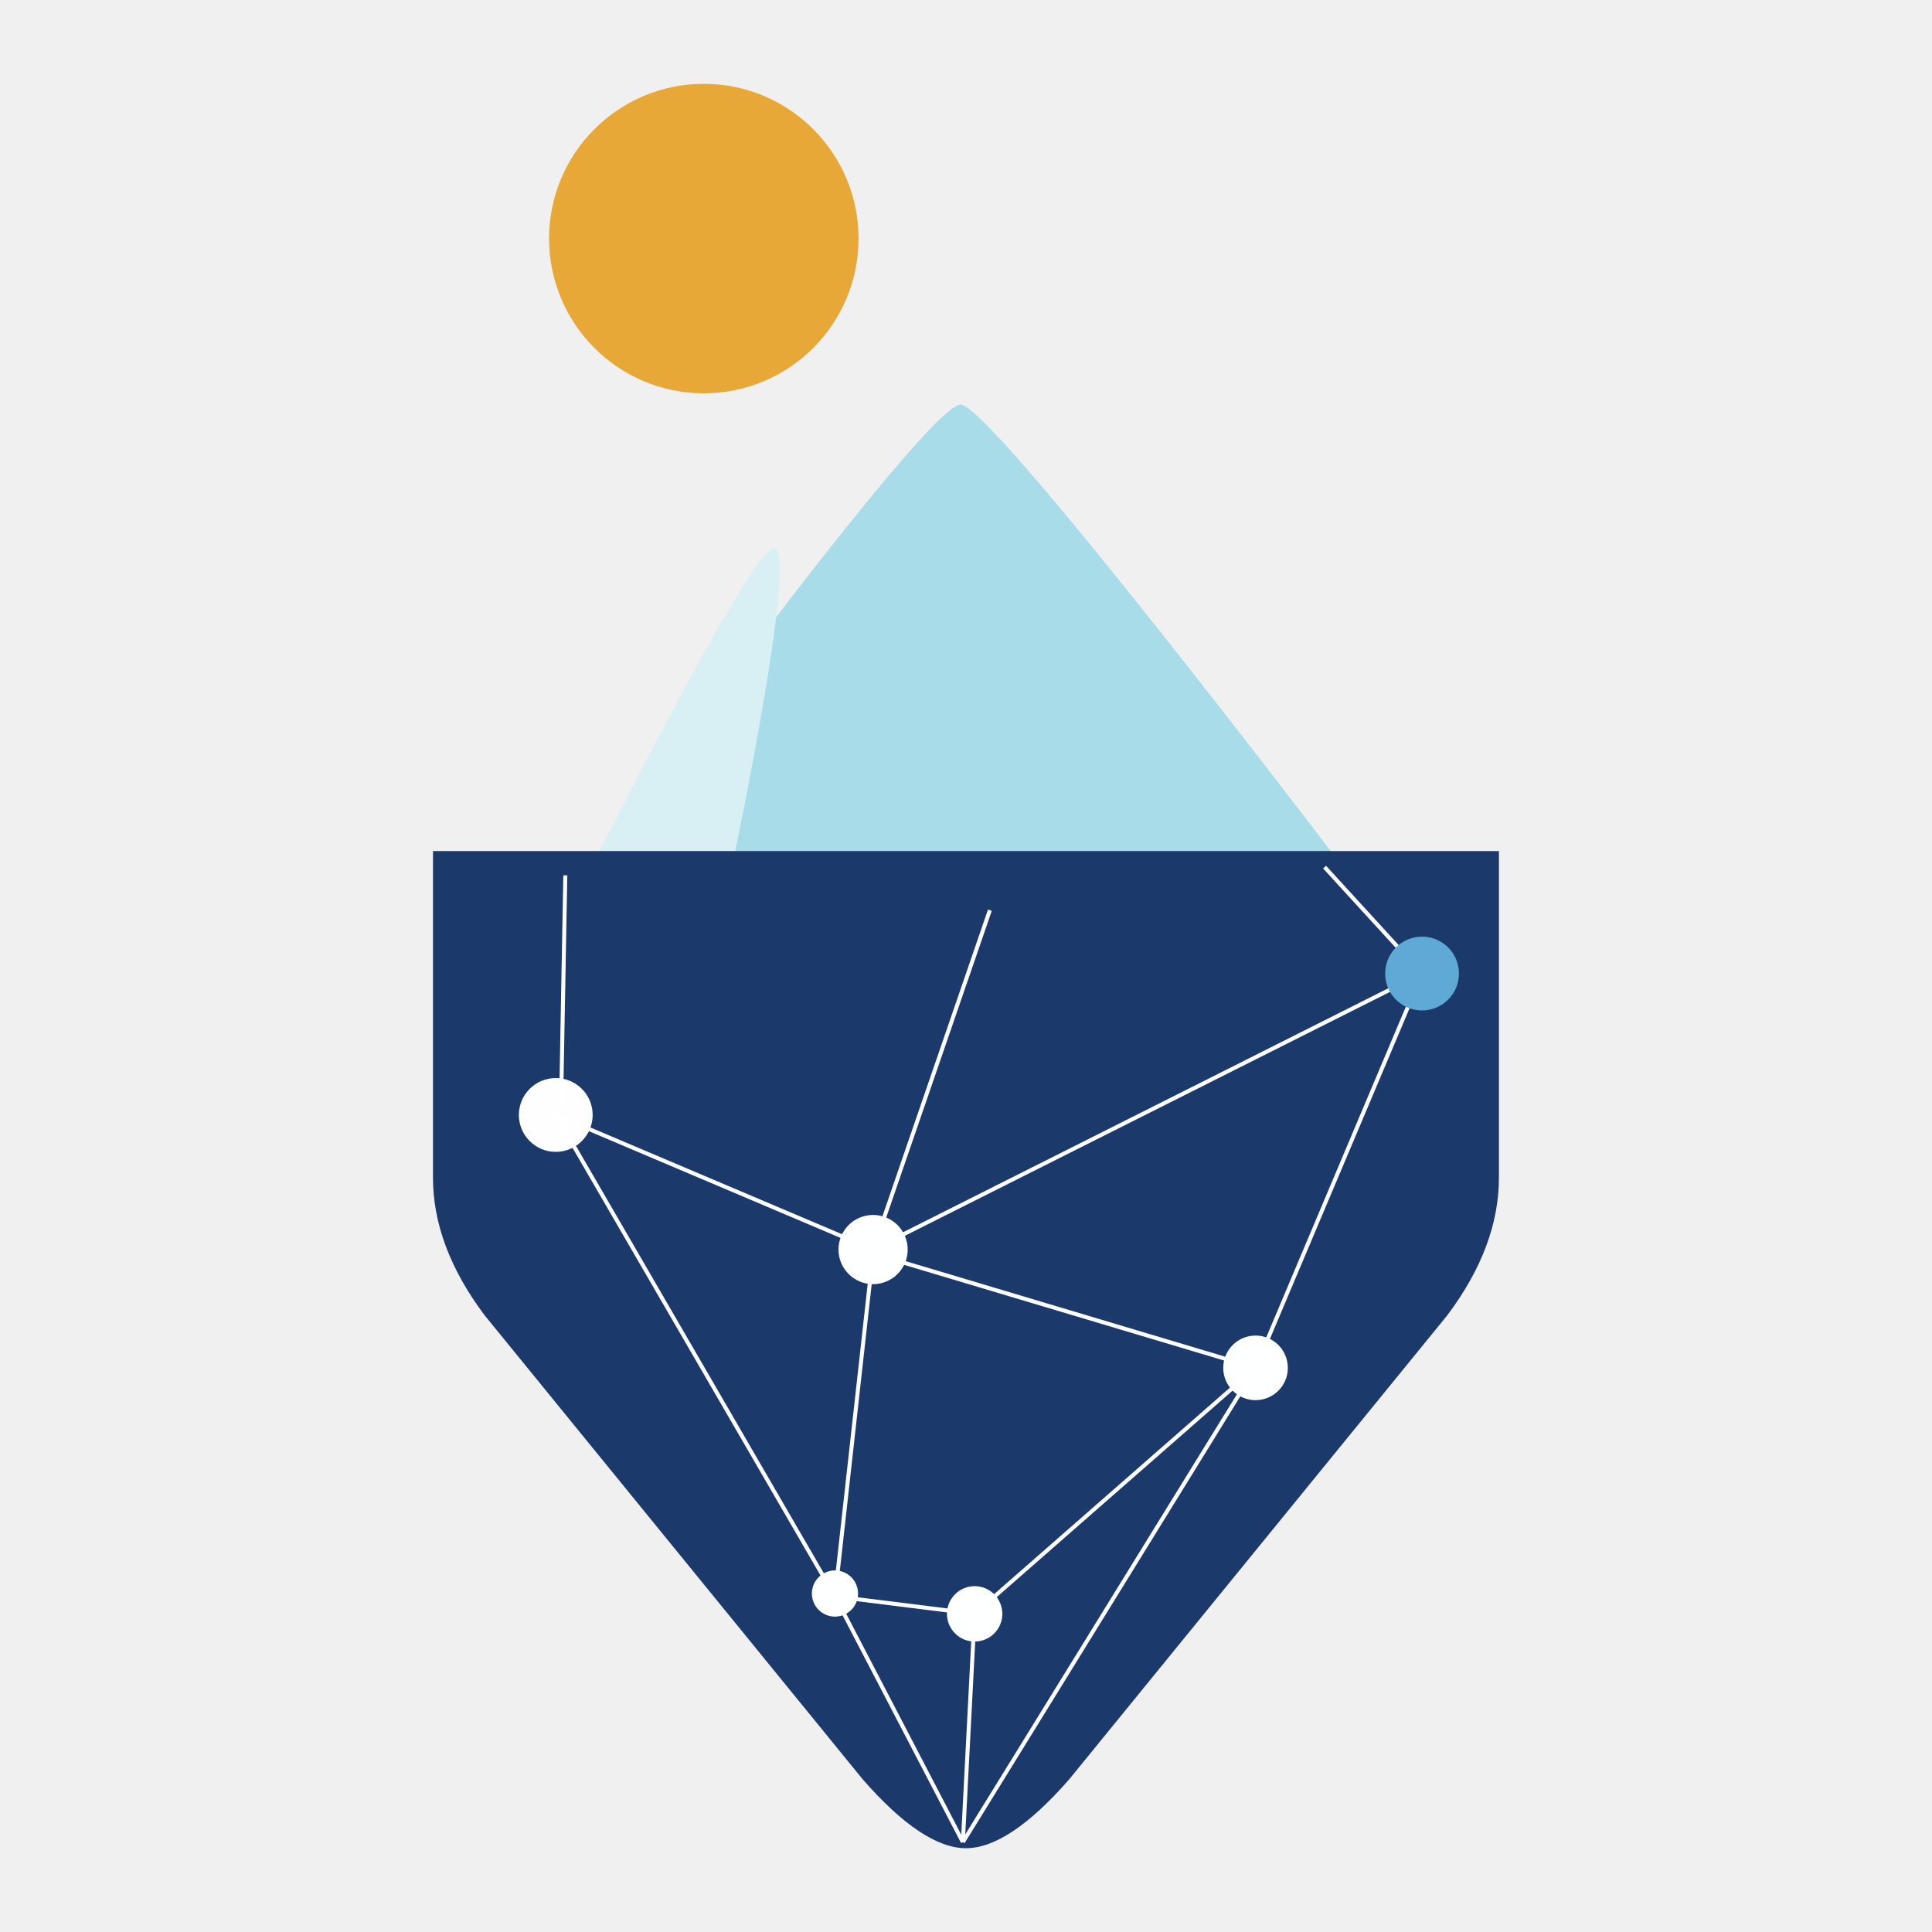
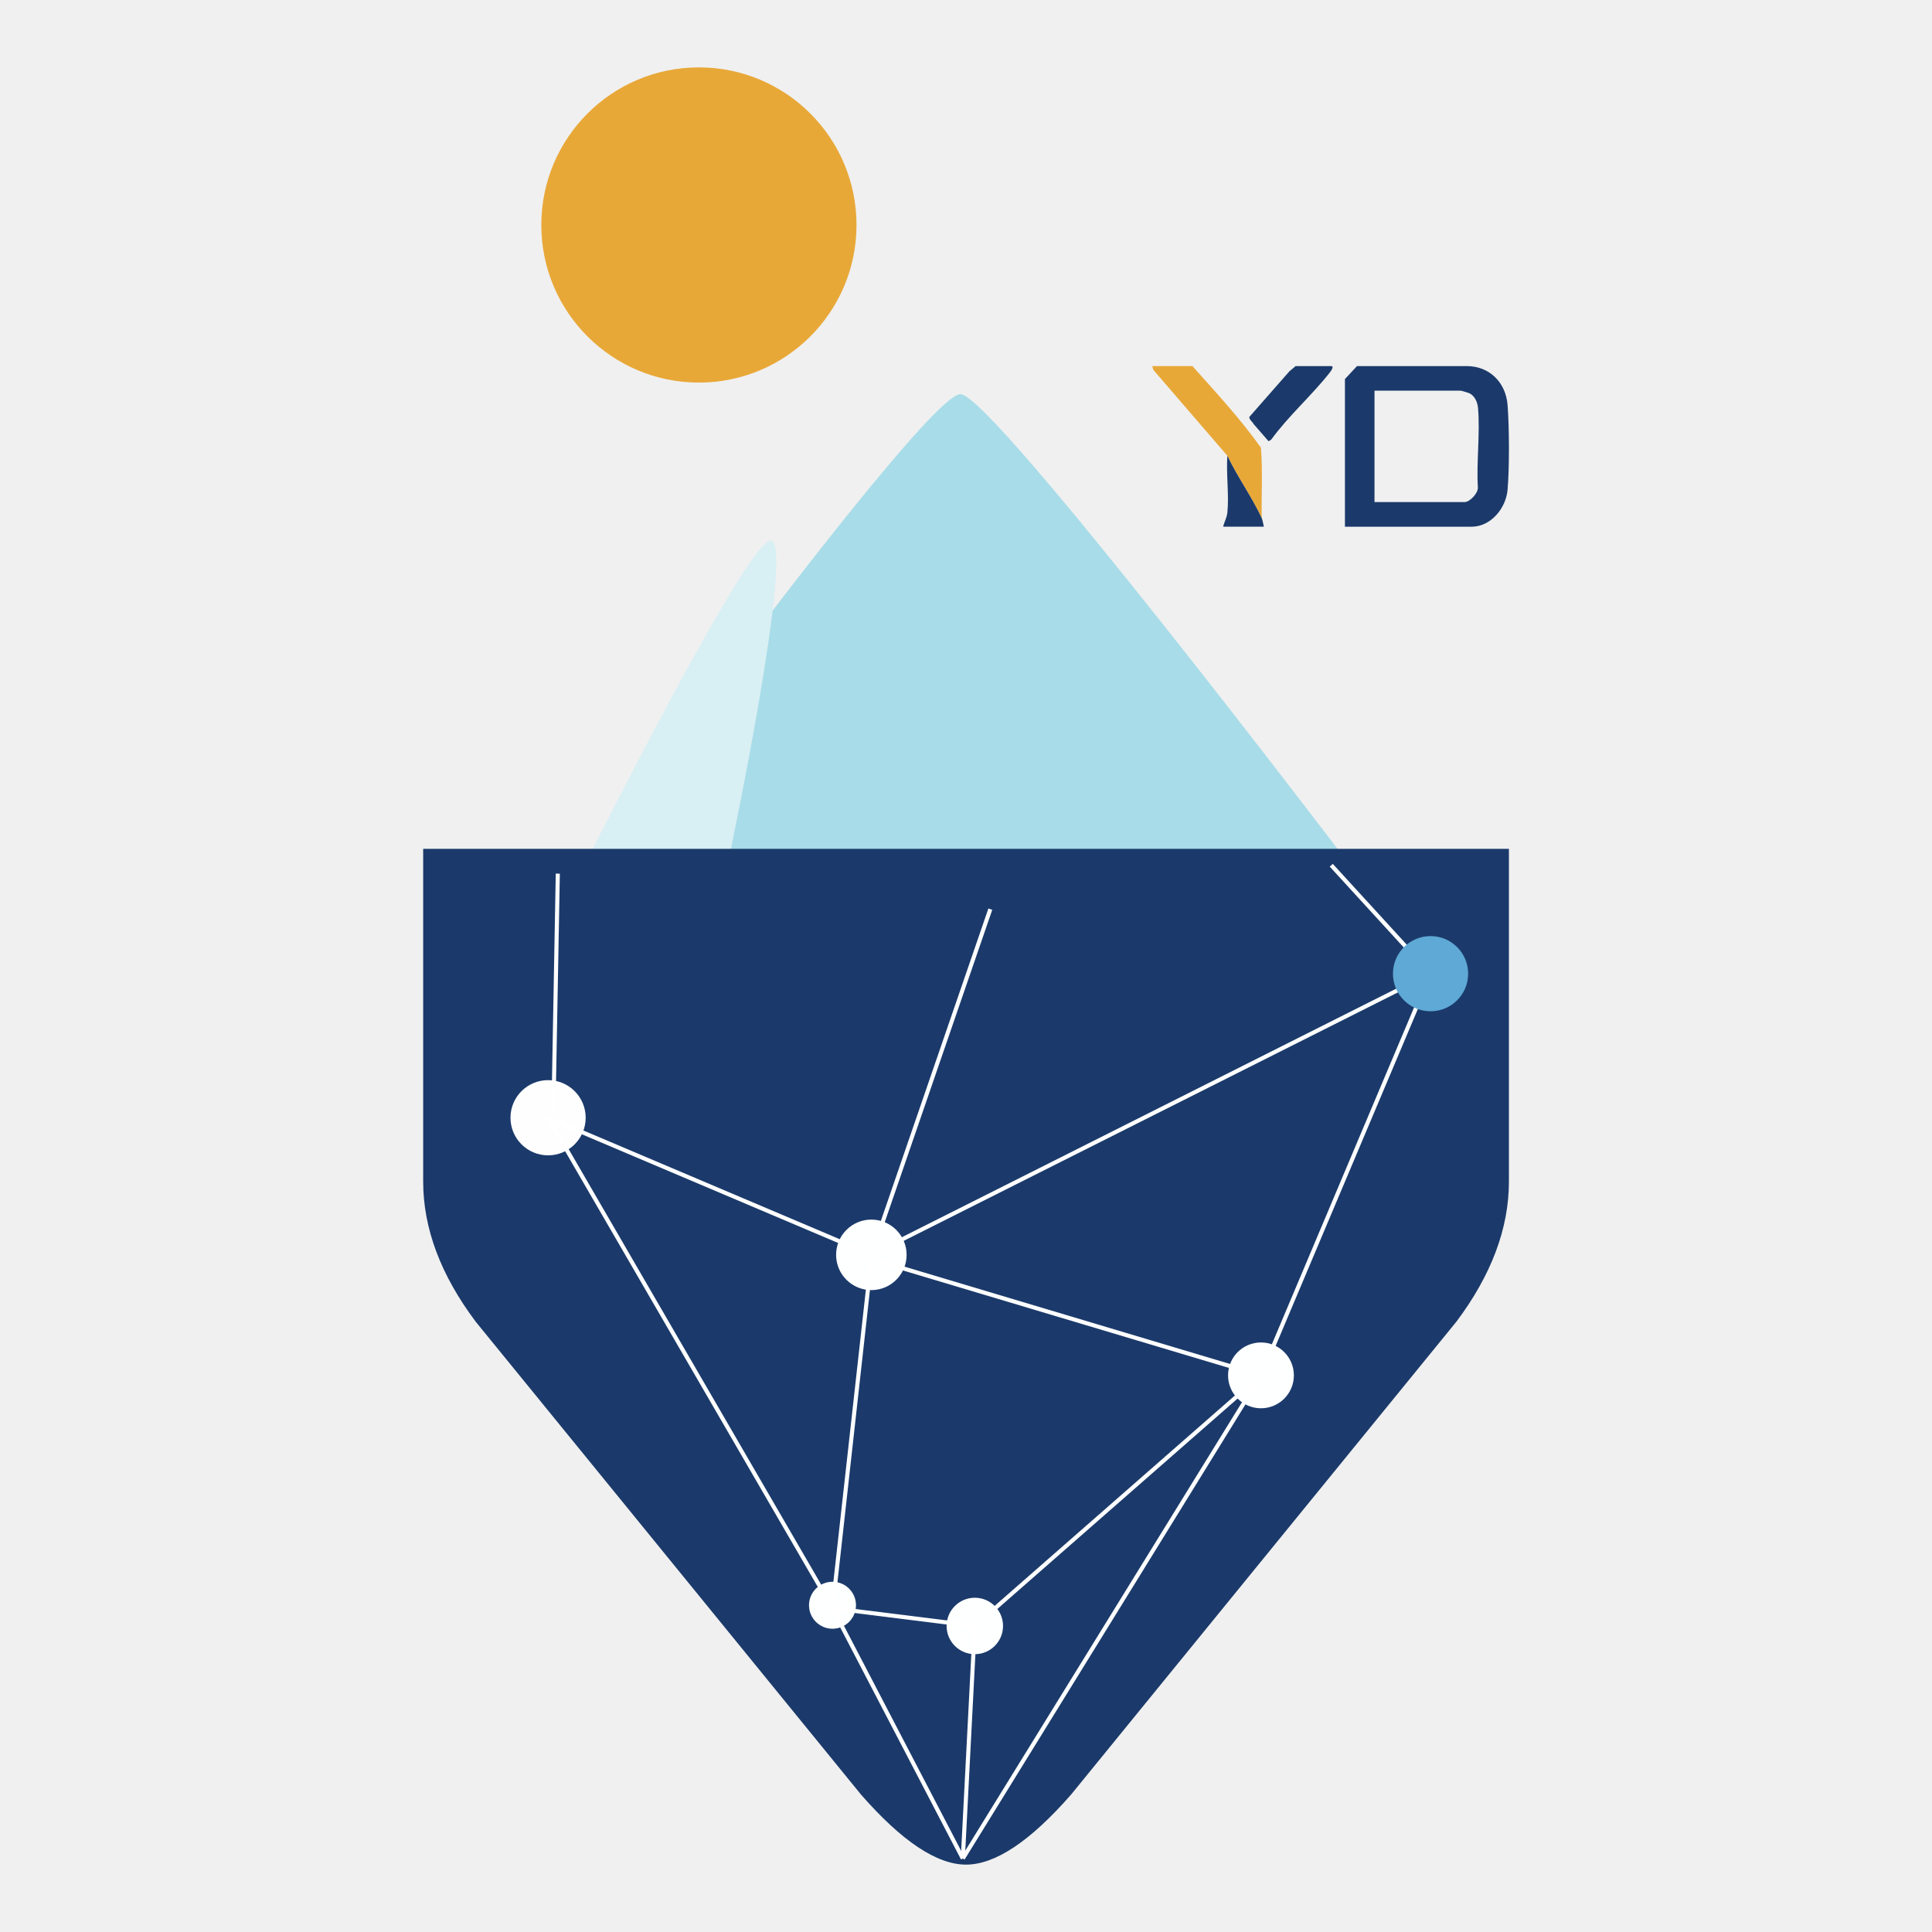
<svg xmlns="http://www.w3.org/2000/svg" id="Capa_1" version="1.1" viewBox="0 0 445 445">
  <defs>
    <style>
      .st0 {
        fill: #e8a838;
      }

      .st1 {
        fill: #d8eff4;
      }

      .st2 {
+         fill: none;
+         stroke: #fff;
+         stroke-miterlimit: 10;
+         stroke-width: .94px;
+       }
+ 
+       .st3 {
        fill: #5ea9d5;
      }

-       .st3 {
+       .st4 {
        fill: #1b3a6b;
      }

-       .st4 {
+       .st5 {
        fill: #a8dce8;
-       }
- 
-       .st5 {
-         fill: none;
-         stroke: #fff;
-         stroke-miterlimit: 10;
-         stroke-width: .92px;
      }

      .st6 {
        fill: #fefefe;
      }

      .st7 {
        fill: #feffff;
      }
    </style>
  </defs>
  <g>
-     <circle class="st0" cx="162.11" cy="54.95" r="35.64" />
    <g>
-       <path class="st4" d="M137.36,197.5s75.86-104.31,83.89-104.31c7.17,0,86.38,104.31,86.38,104.31h-170.27Z" />
-       <path class="st1" d="M137.36,197.5s35.69-71.21,40.95-71.21c5.73,0-9.27,71.21-9.27,71.21h-31.68Z" />
+       <circle class="st0" cx="160.98" cy="51.82" r="36.3" />
+       <g>
+         <path class="st5" d="M135.77,197.04s77.28-106.26,85.46-106.26c7.3,0,88,106.26,88,106.26h-173.46Z" />
+         <path class="st1" d="M135.77,197.04s36.36-72.54,41.71-72.54c5.84,0-9.44,72.54-9.44,72.54h-32.27Z" />
+       </g>
+       <path class="st4" d="M97.45,195.52h250.1v76.64c0,10.76-4.03,21.51-12.1,32.27l-88.74,108.91c-9.41,10.76-17.48,16.14-24.2,16.14s-14.79-5.38-24.2-16.14l-88.74-108.91c-8.07-10.76-12.1-21.51-12.1-32.27v-76.64Z" />
    </g>
-     <path class="st3" d="M99.74,196.02h245.51v75.24c0,10.56-3.96,21.12-11.88,31.68l-87.12,106.92c-9.24,10.56-17.16,15.84-23.76,15.84s-14.52-5.28-23.76-15.84l-87.12-106.92c-7.92-10.56-11.88-21.12-11.88-31.68v-75.24Z" />
+     <g>
+       <line class="st2" x1="306.63" y1="199.29" x2="329.5" y2="224.27" />
+       <line class="st2" x1="329.5" y1="224.27" x2="200.7" y2="289.03" />
+       <line class="st2" x1="329.5" y1="224.27" x2="290.44" y2="316.79" />
+       <circle class="st3" cx="329.5" cy="224.27" r="8.66" />
+       <circle class="st7" cx="200.7" cy="289.03" r="8.12" />
+       <circle class="st7" cx="290.44" cy="316.79" r="7.58" />
+       <circle class="st7" cx="224.53" cy="374.51" r="6.5" />
+       <circle class="st7" cx="191.75" cy="369.74" r="5.41" />
+       <circle class="st6" cx="126.24" cy="257.45" r="8.66" />
+       <line class="st2" x1="128.48" y1="201.23" x2="127.48" y2="255.76" />
+       <line class="st2" x1="228.1" y1="209.41" x2="200.7" y2="289.03" />
+       <line class="st2" x1="126.24" y1="257.45" x2="200.7" y2="289.03" />
+       <line class="st2" x1="200.7" y1="289.96" x2="191.75" y2="370.42" />
+       <line class="st2" x1="126.24" y1="257.45" x2="191.75" y2="370.42" />
+       <line class="st2" x1="290.44" y1="316.79" x2="224.53" y2="374.51" />
+       <line class="st2" x1="200.7" y1="289.96" x2="290.44" y2="316.79" />
+       <line class="st2" x1="224.53" y1="374.51" x2="221.77" y2="428.07" />
+       <line class="st2" x1="290.44" y1="316.79" x2="221.77" y2="428.07" />
+       <line class="st2" x1="221.77" y1="428.07" x2="191.75" y2="370.42" />
+       <line class="st2" x1="191.75" y1="370.42" x2="224.53" y2="374.51" />
+     </g>
  </g>
  <g>
-     <line class="st5" x1="305.09" y1="199.72" x2="327.54" y2="224.24" />
-     <line class="st5" x1="327.54" y1="224.24" x2="201.1" y2="287.81" />
-     <line class="st5" x1="327.54" y1="224.24" x2="289.19" y2="315.06" />
-     <circle class="st2" cx="327.54" cy="224.24" r="8.5" />
-     <circle class="st7" cx="201.1" cy="287.81" r="7.97" />
-     <circle class="st7" cx="289.19" cy="315.06" r="7.44" />
-     <circle class="st7" cx="224.49" cy="371.72" r="6.38" />
-     <circle class="st7" cx="192.32" cy="367.04" r="5.32" />
-     <circle class="st6" cx="128.01" cy="256.81" r="8.5" />
-     <line class="st5" x1="130.21" y1="201.62" x2="129.22" y2="255.15" />
-     <line class="st5" x1="228" y1="209.65" x2="201.1" y2="287.81" />
-     <line class="st5" x1="128.01" y1="256.81" x2="201.1" y2="287.81" />
-     <line class="st5" x1="201.1" y1="288.72" x2="192.32" y2="367.71" />
-     <line class="st5" x1="128.01" y1="256.81" x2="192.32" y2="367.71" />
-     <line class="st5" x1="289.19" y1="315.06" x2="224.49" y2="371.72" />
-     <line class="st5" x1="201.1" y1="288.72" x2="289.19" y2="315.06" />
-     <line class="st5" x1="224.49" y1="371.72" x2="221.78" y2="424.3" />
-     <line class="st5" x1="289.19" y1="315.06" x2="221.78" y2="424.3" />
-     <line class="st5" x1="221.78" y1="424.3" x2="192.32" y2="367.71" />
-     <line class="st5" x1="192.32" y1="367.71" x2="224.49" y2="371.72" />
+     <path class="st4" d="M337.81,84.32h-25.25c-.93,1-1.85,1.99-2.78,2.99v34.01h29.17c4.46,0,7.93-4.29,8.29-8.5.44-5.11.4-14.41,0-19.54-.4-5.14-4.12-8.96-9.43-8.96ZM340.4,112.33c.04,1.29-1.87,3.31-3.04,3.31h-20.77v-25.65h19.86c.17,0,1.67.45,1.93.56,1.28.57,1.93,2.06,2.05,3.4.52,5.84-.39,12.46-.03,18.37Z" />
+     <g>
+       <path class="st0" d="M290.63,119.39c-2.2-4.82-5.64-9.55-7.93-14.41l-17.07-19.81-.23-.85h9.25c5.45,6.1,11.05,12.14,15.79,18.8.42,5.38.07,10.86.18,16.27Z" />
+       <path class="st4" d="M298.44,84.32h8.17c.84,0-.19,1.32-.37,1.55-4.13,5.24-9.48,9.94-13.44,15.39l-.61.37-3.47-3.99c-.23-.52-1.1-1.05-.94-1.63l9.22-10.5,1.44-1.2Z" />
+       <path class="st4" d="M290.63,119.39c.18.39.37,1.44.48,1.92h-9.37c.25-1.13.84-2.05.96-3.25.42-4.13-.3-8.89,0-13.09,2.29,4.87,5.73,9.6,7.93,14.41Z" />
+     </g>
  </g>
</svg>
